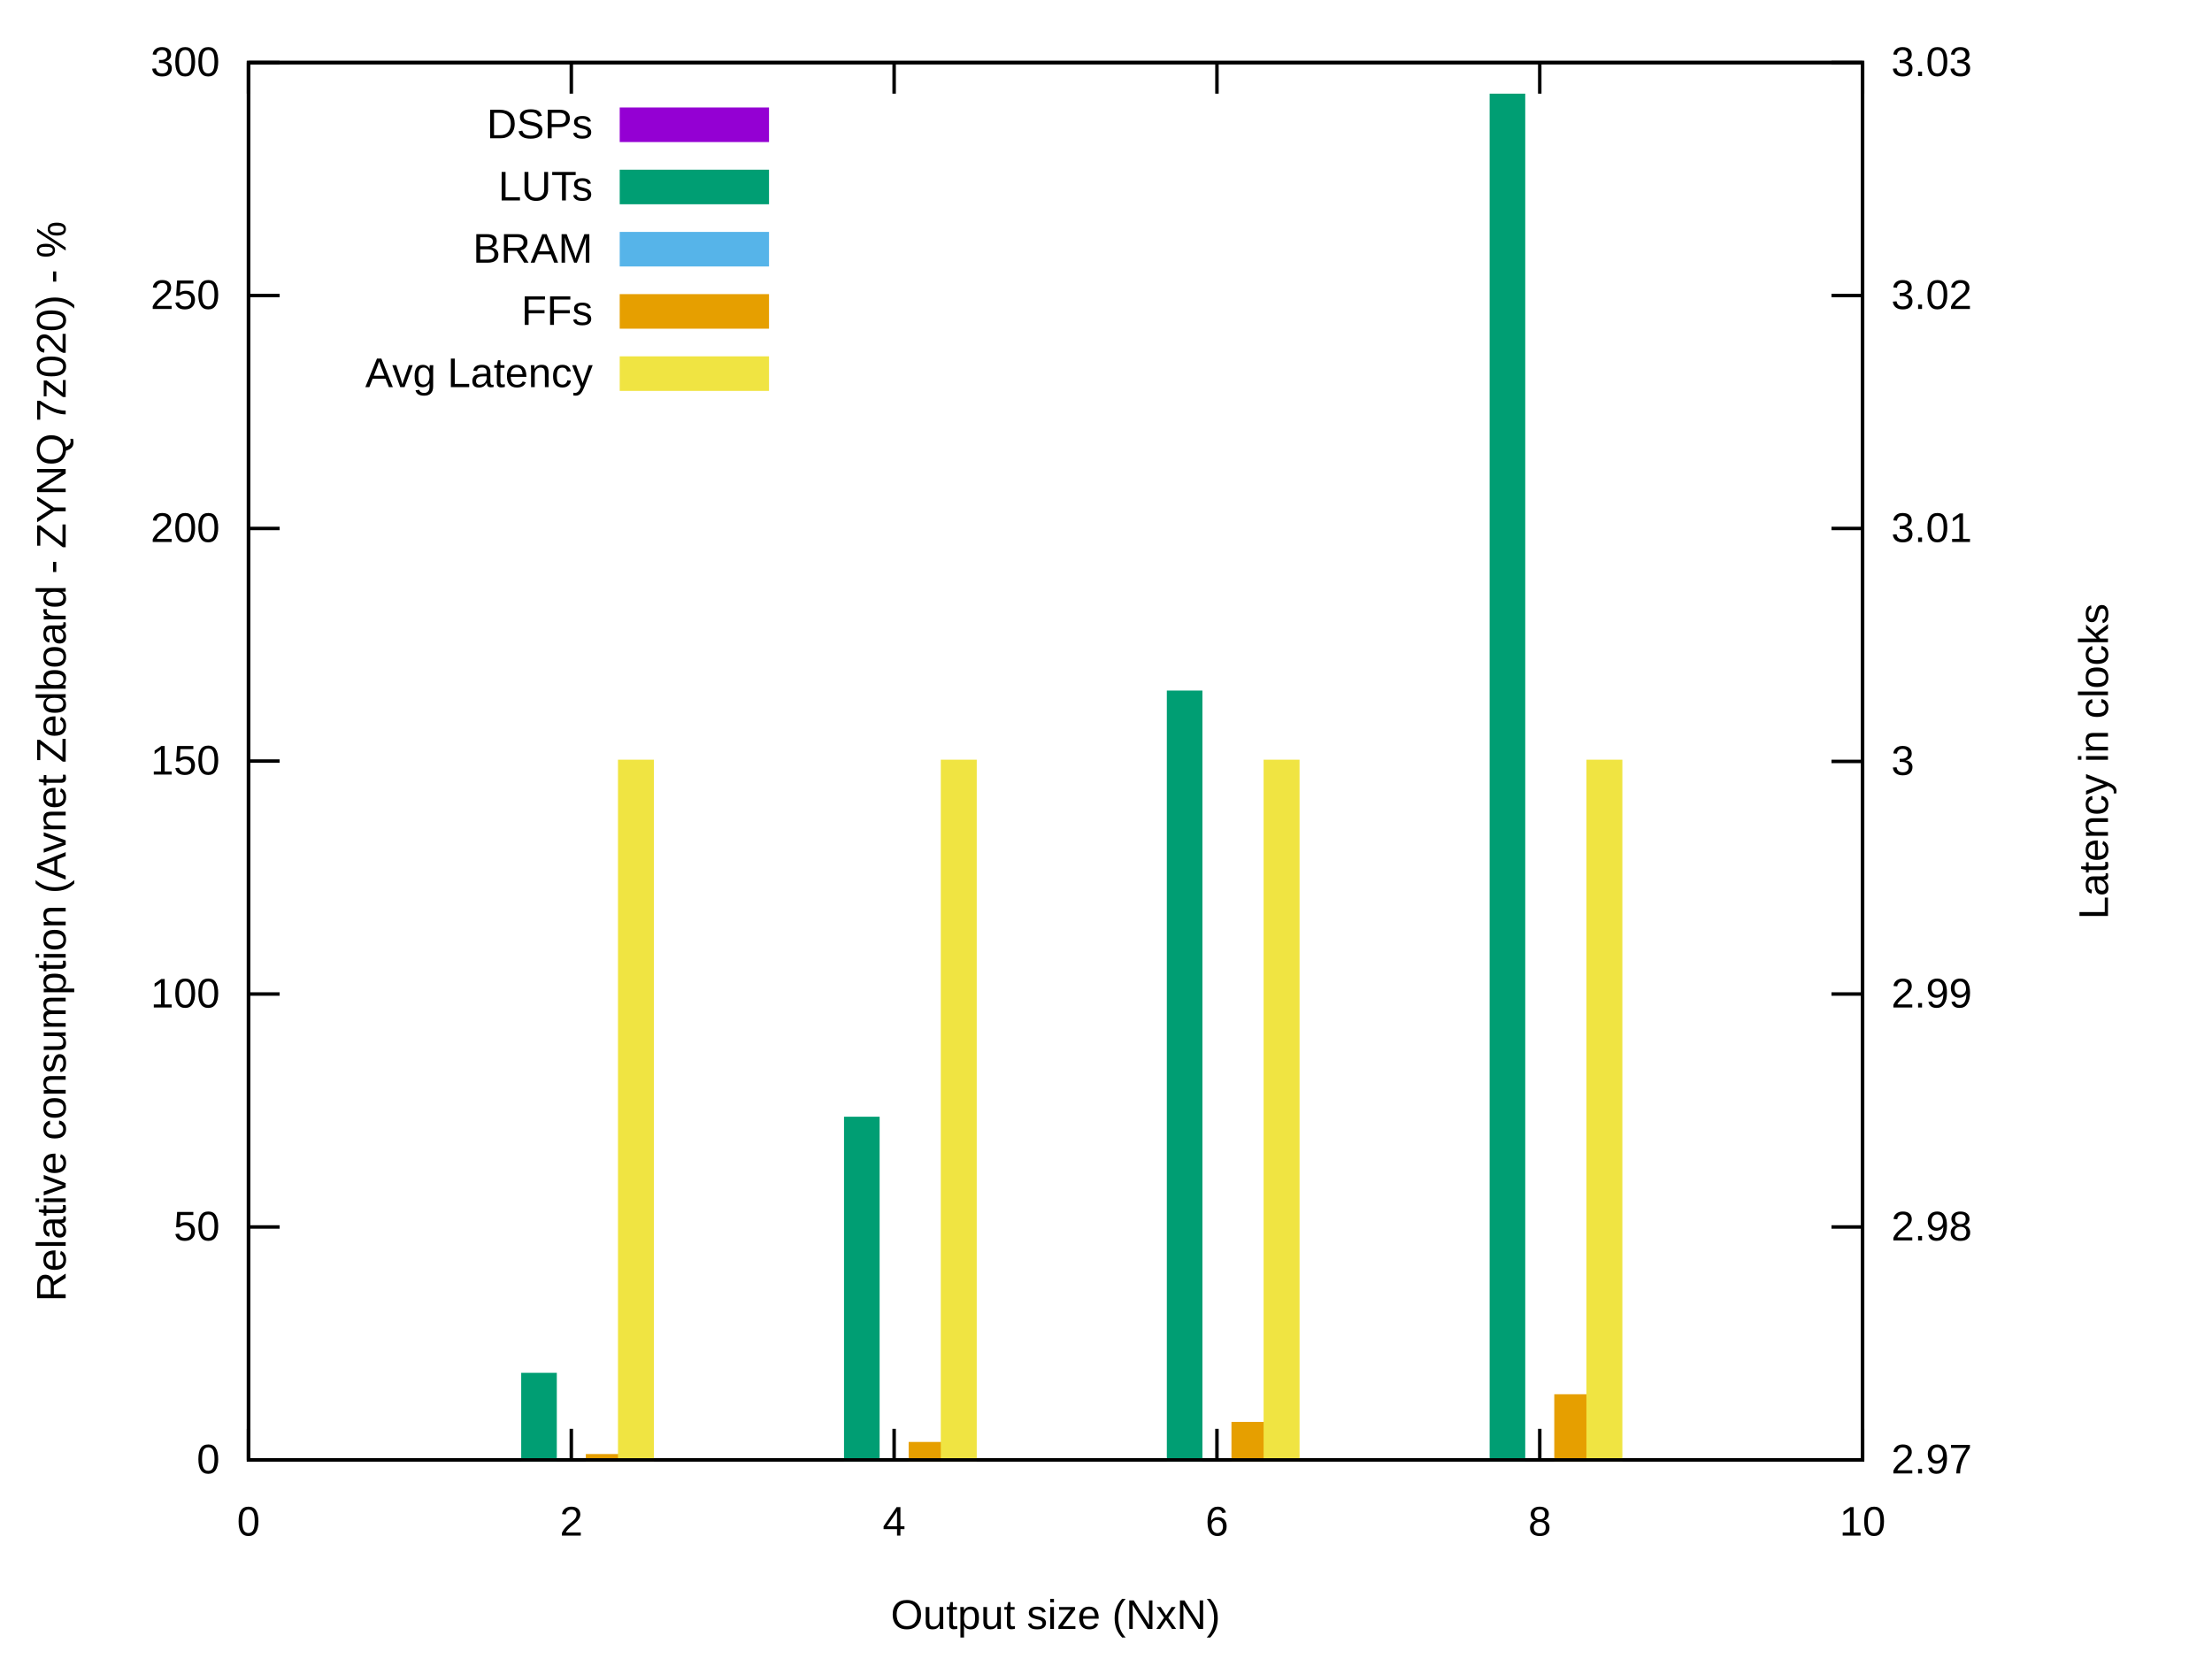
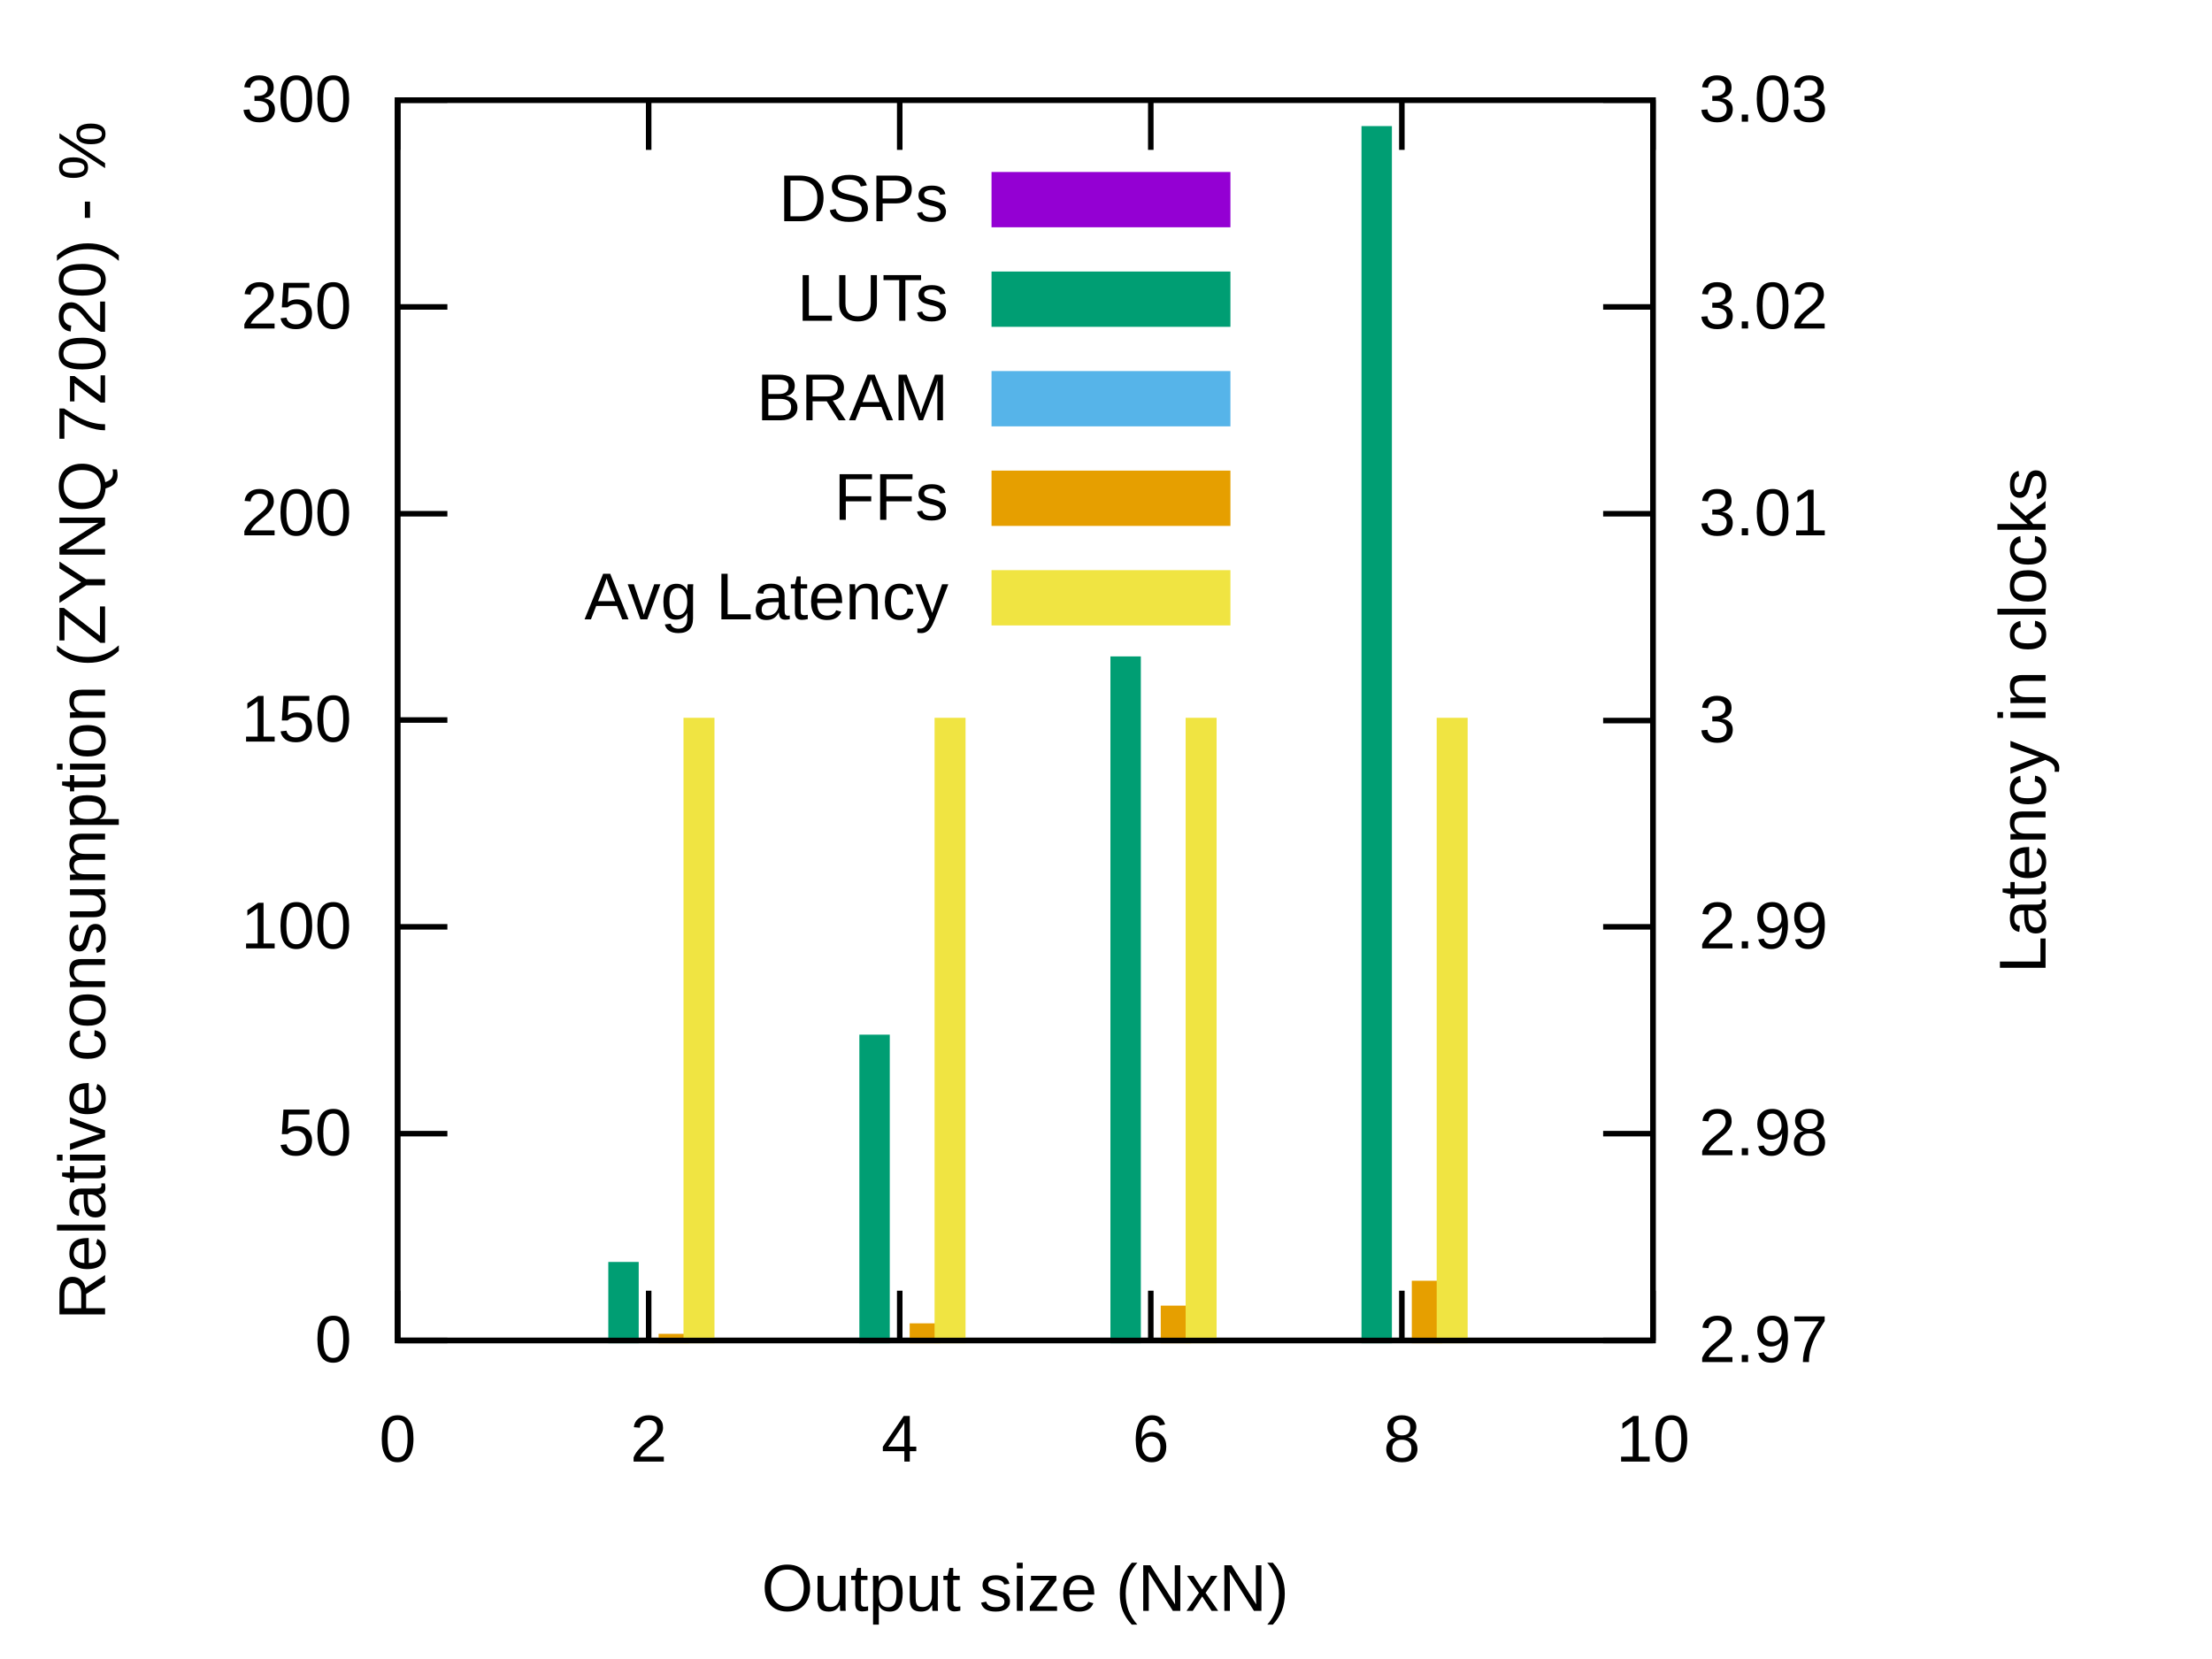
- <svg xmlns="http://www.w3.org/2000/svg" xmlns:xlink="http://www.w3.org/1999/xlink" width="640" height="480" viewBox="0 0 640 480">
+ <svg xmlns="http://www.w3.org/2000/svg" xmlns:xlink="http://www.w3.org/1999/xlink" width="400" height="300" viewBox="0 0 400 300">
  <g id="gnuplot_canvas">
-     <rect x="0" y="0" width="640" height="480" fill="none" />
+     <rect x="0" y="0" width="400" height="300" fill="none" />
    <defs>
      <circle id="gpDot" r="0.5" stroke-width="0.5" stroke="currentColor" />
      <path id="gpPt0" stroke-width="0.222" stroke="currentColor" d="M-1,0 h2 M0,-1 v2" />
      <path id="gpPt1" stroke-width="0.222" stroke="currentColor" d="M-1,-1 L1,1 M1,-1 L-1,1" />
      <path id="gpPt2" stroke-width="0.222" stroke="currentColor" d="M-1,0 L1,0 M0,-1 L0,1 M-1,-1 L1,1 M-1,1 L1,-1" />
      <rect id="gpPt3" stroke-width="0.222" stroke="currentColor" x="-1" y="-1" width="2" height="2" />
      <rect id="gpPt4" stroke-width="0.222" stroke="currentColor" fill="currentColor" x="-1" y="-1" width="2" height="2" />
      <circle id="gpPt5" stroke-width="0.222" stroke="currentColor" cx="0" cy="0" r="1" />
      <use xlink:href="#gpPt5" id="gpPt6" fill="currentColor" stroke="none" />
      <path id="gpPt7" stroke-width="0.222" stroke="currentColor" d="M0,-1.33 L-1.33,0.67 L1.33,0.67 z" />
      <use xlink:href="#gpPt7" id="gpPt8" fill="currentColor" stroke="none" />
      <use xlink:href="#gpPt7" id="gpPt9" stroke="currentColor" transform="rotate(180)" />
      <use xlink:href="#gpPt9" id="gpPt10" fill="currentColor" stroke="none" />
      <use xlink:href="#gpPt3" id="gpPt11" stroke="currentColor" transform="rotate(45)" />
      <use xlink:href="#gpPt11" id="gpPt12" fill="currentColor" stroke="none" />
      <path id="gpPt13" stroke-width="0.222" stroke="currentColor" d="M0,1.330 L1.265,0.411 L0.782,-1.067 L-0.782,-1.076 L-1.265,0.411 z" />
      <use xlink:href="#gpPt13" id="gpPt14" fill="currentColor" stroke="none" />
      <filter id="textbox" filterUnits="objectBoundingBox" x="0" y="0" height="1" width="1">
        <feFlood flood-color="white" flood-opacity="1" result="bgnd" />
        <feComposite in="SourceGraphic" in2="bgnd" operator="atop" />
      </filter>
      <filter id="greybox" filterUnits="objectBoundingBox" x="0" y="0" height="1" width="1">
        <feFlood flood-color="lightgrey" flood-opacity="1" result="grey" />
        <feComposite in="SourceGraphic" in2="grey" operator="atop" />
      </filter>
    </defs>
    <g fill="none" color="white" stroke="currentColor" stroke-width="1.00" stroke-linecap="butt" stroke-linejoin="miter">
</g>
    <g fill="none" color="black" stroke="currentColor" stroke-width="1.00" stroke-linecap="butt" stroke-linejoin="miter">
-       <path stroke="black" d="M71.9,422.4 L80.9,422.4  " />
-       <g transform="translate(63.6,426.3)" stroke="none" fill="black" font-family="Arial" font-size="12.00" text-anchor="end">
+       <path stroke="black" d="M71.9,242.4 L80.9,242.4  " />
+       <g transform="translate(63.6,246.3)" stroke="none" fill="black" font-family="Arial" font-size="12.00" text-anchor="end">
        <text>
          <tspan font-family="Arial"> 0</tspan>
        </text>
      </g>
    </g>
    <g fill="none" color="black" stroke="currentColor" stroke-width="1.00" stroke-linecap="butt" stroke-linejoin="miter">
-       <path stroke="black" d="M71.9,355.0 L80.9,355.0  " />
-       <g transform="translate(63.6,358.9)" stroke="none" fill="black" font-family="Arial" font-size="12.00" text-anchor="end">
+       <path stroke="black" d="M71.9,205.0 L80.9,205.0  " />
+       <g transform="translate(63.6,208.9)" stroke="none" fill="black" font-family="Arial" font-size="12.00" text-anchor="end">
        <text>
          <tspan font-family="Arial"> 50</tspan>
        </text>
      </g>
    </g>
    <g fill="none" color="black" stroke="currentColor" stroke-width="1.00" stroke-linecap="butt" stroke-linejoin="miter">
-       <path stroke="black" d="M71.9,287.6 L80.9,287.6  " />
-       <g transform="translate(63.6,291.5)" stroke="none" fill="black" font-family="Arial" font-size="12.00" text-anchor="end">
+       <path stroke="black" d="M71.9,167.6 L80.9,167.6  " />
+       <g transform="translate(63.6,171.5)" stroke="none" fill="black" font-family="Arial" font-size="12.00" text-anchor="end">
        <text>
          <tspan font-family="Arial"> 100</tspan>
        </text>
      </g>
    </g>
    <g fill="none" color="black" stroke="currentColor" stroke-width="1.00" stroke-linecap="butt" stroke-linejoin="miter">
-       <path stroke="black" d="M71.9,220.2 L80.9,220.2  " />
-       <g transform="translate(63.6,224.1)" stroke="none" fill="black" font-family="Arial" font-size="12.00" text-anchor="end">
+       <path stroke="black" d="M71.9,130.2 L80.9,130.2  " />
+       <g transform="translate(63.6,134.1)" stroke="none" fill="black" font-family="Arial" font-size="12.00" text-anchor="end">
        <text>
          <tspan font-family="Arial"> 150</tspan>
        </text>
      </g>
    </g>
    <g fill="none" color="black" stroke="currentColor" stroke-width="1.00" stroke-linecap="butt" stroke-linejoin="miter">
-       <path stroke="black" d="M71.9,152.9 L80.9,152.9  " />
-       <g transform="translate(63.6,156.8)" stroke="none" fill="black" font-family="Arial" font-size="12.00" text-anchor="end">
+       <path stroke="black" d="M71.9,92.9 L80.9,92.9  " />
+       <g transform="translate(63.6,96.8)" stroke="none" fill="black" font-family="Arial" font-size="12.00" text-anchor="end">
        <text>
          <tspan font-family="Arial"> 200</tspan>
        </text>
      </g>
    </g>
    <g fill="none" color="black" stroke="currentColor" stroke-width="1.00" stroke-linecap="butt" stroke-linejoin="miter">
-       <path stroke="black" d="M71.9,85.5 L80.9,85.5  " />
-       <g transform="translate(63.6,89.4)" stroke="none" fill="black" font-family="Arial" font-size="12.00" text-anchor="end">
+       <path stroke="black" d="M71.9,55.5 L80.9,55.5  " />
+       <g transform="translate(63.6,59.4)" stroke="none" fill="black" font-family="Arial" font-size="12.00" text-anchor="end">
        <text>
          <tspan font-family="Arial"> 250</tspan>
        </text>
      </g>
    </g>
    <g fill="none" color="black" stroke="currentColor" stroke-width="1.00" stroke-linecap="butt" stroke-linejoin="miter">
      <path stroke="black" d="M71.9,18.1 L80.9,18.1  " />
      <g transform="translate(63.6,22.0)" stroke="none" fill="black" font-family="Arial" font-size="12.00" text-anchor="end">
        <text>
          <tspan font-family="Arial"> 300</tspan>
        </text>
      </g>
    </g>
    <g fill="none" color="black" stroke="currentColor" stroke-width="1.00" stroke-linecap="butt" stroke-linejoin="miter">
-       <path stroke="black" d="M71.9,422.4 L71.9,413.4 M71.9,18.1 L71.9,27.1  " />
-       <g transform="translate(71.9,444.3)" stroke="none" fill="black" font-family="Arial" font-size="12.00" text-anchor="middle">
+       <path stroke="black" d="M71.9,242.4 L71.9,233.4 M71.9,18.1 L71.9,27.1  " />
+       <g transform="translate(71.9,264.3)" stroke="none" fill="black" font-family="Arial" font-size="12.00" text-anchor="middle">
        <text>
          <tspan font-family="Arial"> 0</tspan>
        </text>
      </g>
    </g>
    <g fill="none" color="black" stroke="currentColor" stroke-width="1.00" stroke-linecap="butt" stroke-linejoin="miter">
-       <path stroke="black" d="M165.3,422.4 L165.3,413.4 M165.3,18.1 L165.3,27.1  " />
-       <g transform="translate(165.3,444.3)" stroke="none" fill="black" font-family="Arial" font-size="12.00" text-anchor="middle">
+       <path stroke="black" d="M117.3,242.4 L117.3,233.4 M117.3,18.1 L117.3,27.1  " />
+       <g transform="translate(117.3,264.3)" stroke="none" fill="black" font-family="Arial" font-size="12.00" text-anchor="middle">
        <text>
          <tspan font-family="Arial"> 2</tspan>
        </text>
      </g>
    </g>
    <g fill="none" color="black" stroke="currentColor" stroke-width="1.00" stroke-linecap="butt" stroke-linejoin="miter">
-       <path stroke="black" d="M258.7,422.4 L258.7,413.4 M258.7,18.1 L258.7,27.1  " />
-       <g transform="translate(258.7,444.3)" stroke="none" fill="black" font-family="Arial" font-size="12.00" text-anchor="middle">
+       <path stroke="black" d="M162.7,242.4 L162.7,233.4 M162.7,18.1 L162.7,27.1  " />
+       <g transform="translate(162.7,264.3)" stroke="none" fill="black" font-family="Arial" font-size="12.00" text-anchor="middle">
        <text>
          <tspan font-family="Arial"> 4</tspan>
        </text>
      </g>
    </g>
    <g fill="none" color="black" stroke="currentColor" stroke-width="1.00" stroke-linecap="butt" stroke-linejoin="miter">
-       <path stroke="black" d="M352.1,422.4 L352.1,413.4 M352.1,18.1 L352.1,27.1  " />
-       <g transform="translate(352.1,444.3)" stroke="none" fill="black" font-family="Arial" font-size="12.00" text-anchor="middle">
+       <path stroke="black" d="M208.1,242.4 L208.1,233.4 M208.1,18.1 L208.1,27.1  " />
+       <g transform="translate(208.1,264.3)" stroke="none" fill="black" font-family="Arial" font-size="12.00" text-anchor="middle">
        <text>
          <tspan font-family="Arial"> 6</tspan>
        </text>
      </g>
    </g>
    <g fill="none" color="black" stroke="currentColor" stroke-width="1.00" stroke-linecap="butt" stroke-linejoin="miter">
-       <path stroke="black" d="M445.5,422.4 L445.5,413.4 M445.5,18.1 L445.5,27.1  " />
-       <g transform="translate(445.5,444.3)" stroke="none" fill="black" font-family="Arial" font-size="12.00" text-anchor="middle">
+       <path stroke="black" d="M253.5,242.4 L253.5,233.4 M253.5,18.1 L253.5,27.1  " />
+       <g transform="translate(253.5,264.3)" stroke="none" fill="black" font-family="Arial" font-size="12.00" text-anchor="middle">
        <text>
          <tspan font-family="Arial"> 8</tspan>
        </text>
      </g>
    </g>
    <g fill="none" color="black" stroke="currentColor" stroke-width="1.00" stroke-linecap="butt" stroke-linejoin="miter">
-       <path stroke="black" d="M538.9,422.4 L538.9,413.4 M538.9,18.1 L538.9,27.1  " />
-       <g transform="translate(538.9,444.3)" stroke="none" fill="black" font-family="Arial" font-size="12.00" text-anchor="middle">
+       <path stroke="black" d="M298.9,242.4 L298.9,233.4 M298.9,18.1 L298.9,27.1  " />
+       <g transform="translate(298.9,264.3)" stroke="none" fill="black" font-family="Arial" font-size="12.00" text-anchor="middle">
        <text>
          <tspan font-family="Arial"> 10</tspan>
        </text>
      </g>
    </g>
    <g fill="none" color="black" stroke="currentColor" stroke-width="1.00" stroke-linecap="butt" stroke-linejoin="miter">
-       <path stroke="black" d="M538.9,422.4 L529.9,422.4  " />
-       <g transform="translate(547.2,426.3)" stroke="none" fill="black" font-family="Arial" font-size="12.00" text-anchor="start">
+       <path stroke="black" d="M298.9,242.4 L289.9,242.4  " />
+       <g transform="translate(307.2,246.3)" stroke="none" fill="black" font-family="Arial" font-size="12.00" text-anchor="start">
        <text>
          <tspan font-family="Arial"> 2.97</tspan>
        </text>
      </g>
    </g>
    <g fill="none" color="black" stroke="currentColor" stroke-width="1.00" stroke-linecap="butt" stroke-linejoin="miter">
-       <path stroke="black" d="M538.9,355.0 L529.9,355.0  " />
-       <g transform="translate(547.2,358.9)" stroke="none" fill="black" font-family="Arial" font-size="12.00" text-anchor="start">
+       <path stroke="black" d="M298.9,205.0 L289.9,205.0  " />
+       <g transform="translate(307.2,208.9)" stroke="none" fill="black" font-family="Arial" font-size="12.00" text-anchor="start">
        <text>
          <tspan font-family="Arial"> 2.98</tspan>
        </text>
      </g>
    </g>
    <g fill="none" color="black" stroke="currentColor" stroke-width="1.00" stroke-linecap="butt" stroke-linejoin="miter">
-       <path stroke="black" d="M538.9,287.6 L529.9,287.6  " />
-       <g transform="translate(547.2,291.5)" stroke="none" fill="black" font-family="Arial" font-size="12.00" text-anchor="start">
+       <path stroke="black" d="M298.9,167.6 L289.9,167.6  " />
+       <g transform="translate(307.2,171.5)" stroke="none" fill="black" font-family="Arial" font-size="12.00" text-anchor="start">
        <text>
          <tspan font-family="Arial"> 2.99</tspan>
        </text>
      </g>
    </g>
    <g fill="none" color="black" stroke="currentColor" stroke-width="1.00" stroke-linecap="butt" stroke-linejoin="miter">
-       <path stroke="black" d="M538.9,220.3 L529.9,220.3  " />
-       <g transform="translate(547.2,224.2)" stroke="none" fill="black" font-family="Arial" font-size="12.00" text-anchor="start">
+       <path stroke="black" d="M298.9,130.3 L289.9,130.3  " />
+       <g transform="translate(307.2,134.2)" stroke="none" fill="black" font-family="Arial" font-size="12.00" text-anchor="start">
        <text>
          <tspan font-family="Arial"> 3</tspan>
        </text>
      </g>
    </g>
    <g fill="none" color="black" stroke="currentColor" stroke-width="1.00" stroke-linecap="butt" stroke-linejoin="miter">
-       <path stroke="black" d="M538.9,152.9 L529.9,152.9  " />
-       <g transform="translate(547.2,156.8)" stroke="none" fill="black" font-family="Arial" font-size="12.00" text-anchor="start">
+       <path stroke="black" d="M298.9,92.9 L289.9,92.9  " />
+       <g transform="translate(307.2,96.8)" stroke="none" fill="black" font-family="Arial" font-size="12.00" text-anchor="start">
        <text>
          <tspan font-family="Arial"> 3.01</tspan>
        </text>
      </g>
    </g>
    <g fill="none" color="black" stroke="currentColor" stroke-width="1.00" stroke-linecap="butt" stroke-linejoin="miter">
-       <path stroke="black" d="M538.9,85.5 L529.9,85.5  " />
-       <g transform="translate(547.2,89.4)" stroke="none" fill="black" font-family="Arial" font-size="12.00" text-anchor="start">
+       <path stroke="black" d="M298.9,55.5 L289.9,55.5  " />
+       <g transform="translate(307.2,59.4)" stroke="none" fill="black" font-family="Arial" font-size="12.00" text-anchor="start">
        <text>
          <tspan font-family="Arial"> 3.02</tspan>
        </text>
      </g>
    </g>
    <g fill="none" color="black" stroke="currentColor" stroke-width="1.00" stroke-linecap="butt" stroke-linejoin="miter">
-       <path stroke="black" d="M538.9,18.1 L529.9,18.1  " />
-       <g transform="translate(547.2,22.0)" stroke="none" fill="black" font-family="Arial" font-size="12.00" text-anchor="start">
+       <path stroke="black" d="M298.9,18.1 L289.9,18.1  " />
+       <g transform="translate(307.2,22.0)" stroke="none" fill="black" font-family="Arial" font-size="12.00" text-anchor="start">
        <text>
          <tspan font-family="Arial"> 3.03</tspan>
        </text>
      </g>
    </g>
    <g fill="none" color="black" stroke="currentColor" stroke-width="1.00" stroke-linecap="butt" stroke-linejoin="miter">
</g>
    <g fill="none" color="black" stroke="currentColor" stroke-width="1.00" stroke-linecap="butt" stroke-linejoin="miter">
-       <path stroke="black" d="M71.9,18.1 L71.9,422.4 L538.9,422.4 L538.9,18.1 L71.9,18.1 Z  " />
-     </g>
-     <g fill="none" color="black" stroke="currentColor" stroke-width="1.00" stroke-linecap="butt" stroke-linejoin="miter">
-       <g transform="translate(19.0,220.3) rotate(270)" stroke="none" fill="black" font-family="Arial" font-size="12.00" text-anchor="middle">
-         <text>
-           <tspan font-family="Arial">Relative consumption (Avnet Zedboard - ZYNQ 7z020) - %</tspan>
-         </text>
-       </g>
-     </g>
-     <g fill="none" color="black" stroke="currentColor" stroke-width="1.00" stroke-linecap="butt" stroke-linejoin="miter">
-       <g transform="translate(609.9,220.3) rotate(270)" stroke="none" fill="black" font-family="Arial" font-size="12.00" text-anchor="middle">
+       <path stroke="black" d="M71.9,18.1 L71.9,242.4 L298.9,242.4 L298.9,18.1 L71.9,18.1 Z  " />
+     </g>
+     <g fill="none" color="black" stroke="currentColor" stroke-width="1.00" stroke-linecap="butt" stroke-linejoin="miter">
+       <g transform="translate(19.0,130.3) rotate(270)" stroke="none" fill="black" font-family="Arial" font-size="12.00" text-anchor="middle">
+         <text>
+           <tspan font-family="Arial">Relative consumption (ZYNQ 7z020) - %</tspan>
+         </text>
+       </g>
+     </g>
+     <g fill="none" color="black" stroke="currentColor" stroke-width="1.00" stroke-linecap="butt" stroke-linejoin="miter">
+       <g transform="translate(369.9,130.3) rotate(270)" stroke="none" fill="black" font-family="Arial" font-size="12.00" text-anchor="middle">
        <text>
          <tspan font-family="Arial">Latency in clocks</tspan>
        </text>
      </g>
    </g>
    <g fill="none" color="black" stroke="currentColor" stroke-width="1.00" stroke-linecap="butt" stroke-linejoin="miter">
-       <g transform="translate(305.4,471.3)" stroke="none" fill="black" font-family="Arial" font-size="12.00" text-anchor="middle">
+       <g transform="translate(185.4,291.3)" stroke="none" fill="black" font-family="Arial" font-size="12.00" text-anchor="middle">
        <text>
          <tspan font-family="Arial">Output size (NxN)</tspan>
        </text>
      </g>
    </g>
    <g fill="none" color="black" stroke="currentColor" stroke-width="1.00" stroke-linecap="butt" stroke-linejoin="miter">
</g>
    <g id="gnuplot_plot_1">
      <g fill="none" color="black" stroke="currentColor" stroke-width="1.00" stroke-linecap="butt" stroke-linejoin="miter">
        <g transform="translate(171.5,40.0)" stroke="none" fill="black" font-family="Arial" font-size="12.00" text-anchor="end">
          <text>
            <tspan font-family="Arial">DSPs</tspan>
          </text>
        </g>
      </g>
      <g fill="none" color="black" stroke="currentColor" stroke-width="1.00" stroke-linecap="butt" stroke-linejoin="miter">
        <g stroke="none" shape-rendering="crispEdges">
          <polygon fill="rgb(148,   0, 211)" points="179.8,40.6 222.0,40.6 222.0,31.6 179.8,31.6 " />
        </g>
        <path stroke="rgb(148,   0, 211)" d="M179.8,40.6 L222.0,40.6 L222.0,31.6 L179.8,31.6 L179.8,40.6 Z  " />
      </g>
      <g fill="none" color="black" stroke="currentColor" stroke-width="1.00" stroke-linecap="butt" stroke-linejoin="miter">
</g>
    </g>
    <g id="gnuplot_plot_2">
      <g fill="none" color="black" stroke="currentColor" stroke-width="1.00" stroke-linecap="butt" stroke-linejoin="miter">
        <g transform="translate(171.5,58.0)" stroke="none" fill="black" font-family="Arial" font-size="12.00" text-anchor="end">
          <text>
            <tspan font-family="Arial">LUTs</tspan>
          </text>
        </g>
      </g>
      <g fill="none" color="black" stroke="currentColor" stroke-width="1.00" stroke-linecap="butt" stroke-linejoin="miter">
        <g stroke="none" shape-rendering="crispEdges">
          <polygon fill="rgb(  0, 158, 115)" points="179.8,58.6 222.0,58.6 222.0,49.6 179.8,49.6 " />
        </g>
        <path stroke="rgb(  0, 158, 115)" d="M179.8,58.6 L222.0,58.6 L222.0,49.6 L179.8,49.6 L179.8,58.6 Z  " />
      </g>
      <g fill="none" color="black" stroke="currentColor" stroke-width="1.00" stroke-linecap="butt" stroke-linejoin="miter">
        <g stroke="none" shape-rendering="crispEdges">
-           <polygon fill="rgb(  0, 158, 115)" points="244.7,422.4 254.1,422.4 254.1,323.5 244.7,323.5 " />
-         </g>
-         <path stroke="rgb(  0, 158, 115)" d="M244.7,422.4 L244.7,323.6 L254.0,323.6 L254.0,422.4 L244.7,422.4 Z  " />
-         <g stroke="none" shape-rendering="crispEdges">
-           <polygon fill="rgb(  0, 158, 115)" points="431.5,422.4 440.9,422.4 440.9,27.5 431.5,27.5 " />
-         </g>
-         <path stroke="rgb(  0, 158, 115)" d="M431.5,422.4 L431.5,27.6 L440.8,27.6 L440.8,422.4 L431.5,422.4 Z  " />
-         <g stroke="none" shape-rendering="crispEdges">
-           <polygon fill="rgb(  0, 158, 115)" points="338.1,422.4 347.5,422.4 347.5,200.2 338.1,200.2 " />
-         </g>
-         <path stroke="rgb(  0, 158, 115)" d="M338.1,422.4 L338.1,200.3 L347.4,200.3 L347.4,422.4 L338.1,422.4 Z  " />
-         <g stroke="none" shape-rendering="crispEdges">
-           <polygon fill="rgb(  0, 158, 115)" points="151.3,422.4 160.7,422.4 160.7,397.6 151.3,397.6 " />
-         </g>
-         <path stroke="rgb(  0, 158, 115)" d="M151.3,422.4 L151.3,397.7 L160.6,397.7 L160.6,422.4 L151.3,422.4 Z  " />
+           <polygon fill="rgb(  0, 158, 115)" points="155.9,242.4 160.5,242.4 160.5,187.5 155.9,187.5 " />
+         </g>
+         <path stroke="rgb(  0, 158, 115)" d="M155.9,242.4 L155.9,187.6 L160.4,187.6 L160.4,242.4 L155.9,242.4 Z  " />
+         <g stroke="none" shape-rendering="crispEdges">
+           <polygon fill="rgb(  0, 158, 115)" points="246.7,242.4 251.3,242.4 251.3,23.2 246.7,23.2 " />
+         </g>
+         <path stroke="rgb(  0, 158, 115)" d="M246.7,242.4 L246.7,23.3 L251.2,23.3 L251.2,242.4 L246.7,242.4 Z  " />
+         <g stroke="none" shape-rendering="crispEdges">
+           <polygon fill="rgb(  0, 158, 115)" points="201.3,242.4 205.9,242.4 205.9,119.1 201.3,119.1 " />
+         </g>
+         <path stroke="rgb(  0, 158, 115)" d="M201.3,242.4 L201.3,119.2 L205.8,119.2 L205.8,242.4 L201.3,242.4 Z  " />
+         <g stroke="none" shape-rendering="crispEdges">
+           <polygon fill="rgb(  0, 158, 115)" points="110.5,242.4 115.1,242.4 115.1,228.6 110.5,228.6 " />
+         </g>
+         <path stroke="rgb(  0, 158, 115)" d="M110.5,242.4 L110.5,228.7 L115.0,228.7 L115.0,242.4 L110.5,242.4 Z  " />
      </g>
    </g>
    <g id="gnuplot_plot_3">
      <g fill="none" color="black" stroke="currentColor" stroke-width="1.00" stroke-linecap="butt" stroke-linejoin="miter">
        <g transform="translate(171.5,76.0)" stroke="none" fill="black" font-family="Arial" font-size="12.00" text-anchor="end">
          <text>
            <tspan font-family="Arial">BRAM</tspan>
          </text>
        </g>
      </g>
      <g fill="none" color="black" stroke="currentColor" stroke-width="1.00" stroke-linecap="butt" stroke-linejoin="miter">
        <g stroke="none" shape-rendering="crispEdges">
          <polygon fill="rgb( 86, 180, 233)" points="179.8,76.6 222.0,76.6 222.0,67.6 179.8,67.6 " />
        </g>
        <path stroke="rgb( 86, 180, 233)" d="M179.8,76.6 L222.0,76.6 L222.0,67.6 L179.8,67.6 L179.8,76.6 Z  " />
      </g>
      <g fill="none" color="black" stroke="currentColor" stroke-width="1.00" stroke-linecap="butt" stroke-linejoin="miter">
</g>
    </g>
    <g id="gnuplot_plot_4">
      <g fill="none" color="black" stroke="currentColor" stroke-width="1.00" stroke-linecap="butt" stroke-linejoin="miter">
        <g transform="translate(171.5,94.0)" stroke="none" fill="black" font-family="Arial" font-size="12.00" text-anchor="end">
          <text>
            <tspan font-family="Arial">FFs</tspan>
          </text>
        </g>
      </g>
      <g fill="none" color="black" stroke="currentColor" stroke-width="1.00" stroke-linecap="butt" stroke-linejoin="miter">
        <g stroke="none" shape-rendering="crispEdges">
          <polygon fill="rgb(230, 159,   0)" points="179.8,94.6 222.0,94.6 222.0,85.6 179.8,85.6 " />
        </g>
        <path stroke="rgb(230, 159,   0)" d="M179.8,94.6 L222.0,94.6 L222.0,85.6 L179.8,85.6 L179.8,94.6 Z  " />
      </g>
      <g fill="none" color="black" stroke="currentColor" stroke-width="1.00" stroke-linecap="butt" stroke-linejoin="miter">
        <g stroke="none" shape-rendering="crispEdges">
-           <polygon fill="rgb(230, 159,   0)" points="263.4,422.4 272.8,422.4 272.8,417.6 263.4,417.6 " />
-         </g>
-         <path stroke="rgb(230, 159,   0)" d="M263.4,422.4 L263.4,417.7 L272.7,417.7 L272.7,422.4 L263.4,422.4 Z  " />
-         <g stroke="none" shape-rendering="crispEdges">
-           <polygon fill="rgb(230, 159,   0)" points="450.2,422.4 459.6,422.4 459.6,403.8 450.2,403.8 " />
-         </g>
-         <path stroke="rgb(230, 159,   0)" d="M450.2,422.4 L450.2,403.9 L459.5,403.9 L459.5,422.4 L450.2,422.4 Z  " />
-         <g stroke="none" shape-rendering="crispEdges">
-           <polygon fill="rgb(230, 159,   0)" points="356.8,422.4 366.2,422.4 366.2,411.8 356.8,411.8 " />
-         </g>
-         <path stroke="rgb(230, 159,   0)" d="M356.8,422.4 L356.8,411.9 L366.1,411.9 L366.1,422.4 L356.8,422.4 Z  " />
-         <g stroke="none" shape-rendering="crispEdges">
-           <polygon fill="rgb(230, 159,   0)" points="170.0,422.4 179.4,422.4 179.4,421.1 170.0,421.1 " />
-         </g>
-         <path stroke="rgb(230, 159,   0)" d="M170.0,422.4 L170.0,421.2 L179.3,421.2 L179.3,422.4 L170.0,422.4 Z  " />
+           <polygon fill="rgb(230, 159,   0)" points="165.0,242.4 169.6,242.4 169.6,239.7 165.0,239.7 " />
+         </g>
+         <path stroke="rgb(230, 159,   0)" d="M165.0,242.4 L165.0,239.8 L169.5,239.8 L169.5,242.4 L165.0,242.4 Z  " />
+         <g stroke="none" shape-rendering="crispEdges">
+           <polygon fill="rgb(230, 159,   0)" points="255.8,242.4 260.4,242.4 260.4,232.0 255.8,232.0 " />
+         </g>
+         <path stroke="rgb(230, 159,   0)" d="M255.8,242.4 L255.8,232.1 L260.3,232.1 L260.3,242.4 L255.8,242.4 Z  " />
+         <g stroke="none" shape-rendering="crispEdges">
+           <polygon fill="rgb(230, 159,   0)" points="210.4,242.4 215.0,242.4 215.0,236.5 210.4,236.5 " />
+         </g>
+         <path stroke="rgb(230, 159,   0)" d="M210.4,242.4 L210.4,236.6 L214.9,236.6 L214.9,242.4 L210.4,242.4 Z  " />
+         <g stroke="none" shape-rendering="crispEdges">
+           <polygon fill="rgb(230, 159,   0)" points="119.6,242.4 124.2,242.4 124.2,241.6 119.6,241.6 " />
+         </g>
+         <path stroke="rgb(230, 159,   0)" d="M119.6,242.4 L119.6,241.7 L124.1,241.7 L124.1,242.4 L119.6,242.4 Z  " />
      </g>
    </g>
    <g id="gnuplot_plot_5">
      <g fill="none" color="black" stroke="currentColor" stroke-width="1.00" stroke-linecap="butt" stroke-linejoin="miter">
        <g transform="translate(171.5,112.0)" stroke="none" fill="black" font-family="Arial" font-size="12.00" text-anchor="end">
          <text>
            <tspan font-family="Arial">Avg Latency</tspan>
          </text>
        </g>
      </g>
      <g fill="none" color="black" stroke="currentColor" stroke-width="1.00" stroke-linecap="butt" stroke-linejoin="miter">
        <g stroke="none" shape-rendering="crispEdges">
          <polygon fill="rgb(240, 228,  66)" points="179.8,112.6 222.0,112.6 222.0,103.6 179.8,103.6 " />
        </g>
        <path stroke="rgb(240, 228,  66)" d="M179.8,112.6 L222.0,112.6 L222.0,103.6 L179.8,103.6 L179.8,112.6 Z  " />
      </g>
      <g fill="none" color="black" stroke="currentColor" stroke-width="1.00" stroke-linecap="butt" stroke-linejoin="miter">
        <g stroke="none" shape-rendering="crispEdges">
-           <polygon fill="rgb(240, 228,  66)" points="272.7,422.4 282.2,422.4 282.2,220.2 272.7,220.2 " />
-         </g>
-         <path stroke="rgb(240, 228,  66)" d="M272.7,422.4 L272.7,220.3 L282.1,220.3 L282.1,422.4 L272.7,422.4 Z  " />
-         <g stroke="none" shape-rendering="crispEdges">
-           <polygon fill="rgb(240, 228,  66)" points="459.5,422.4 469.0,422.4 469.0,220.2 459.5,220.2 " />
-         </g>
-         <path stroke="rgb(240, 228,  66)" d="M459.5,422.4 L459.5,220.3 L468.9,220.3 L468.9,422.4 L459.5,422.4 Z  " />
-         <g stroke="none" shape-rendering="crispEdges">
-           <polygon fill="rgb(240, 228,  66)" points="366.1,422.4 375.6,422.4 375.6,220.2 366.1,220.2 " />
-         </g>
-         <path stroke="rgb(240, 228,  66)" d="M366.1,422.4 L366.1,220.3 L375.5,220.3 L375.5,422.4 L366.1,422.4 Z  " />
-         <g stroke="none" shape-rendering="crispEdges">
-           <polygon fill="rgb(240, 228,  66)" points="179.3,422.4 188.8,422.4 188.8,220.2 179.3,220.2 " />
-         </g>
-         <path stroke="rgb(240, 228,  66)" d="M179.3,422.4 L179.3,220.3 L188.7,220.3 L188.7,422.4 L179.3,422.4 Z  " />
+           <polygon fill="rgb(240, 228,  66)" points="169.5,242.4 174.2,242.4 174.2,130.2 169.5,130.2 " />
+         </g>
+         <path stroke="rgb(240, 228,  66)" d="M169.5,242.4 L169.5,130.3 L174.1,130.3 L174.1,242.4 L169.5,242.4 Z  " />
+         <g stroke="none" shape-rendering="crispEdges">
+           <polygon fill="rgb(240, 228,  66)" points="260.3,242.4 265.0,242.4 265.0,130.2 260.3,130.2 " />
+         </g>
+         <path stroke="rgb(240, 228,  66)" d="M260.3,242.4 L260.3,130.3 L264.9,130.3 L264.9,242.4 L260.3,242.4 Z  " />
+         <g stroke="none" shape-rendering="crispEdges">
+           <polygon fill="rgb(240, 228,  66)" points="214.9,242.4 219.6,242.4 219.6,130.2 214.9,130.2 " />
+         </g>
+         <path stroke="rgb(240, 228,  66)" d="M214.9,242.4 L214.9,130.3 L219.5,130.3 L219.5,242.4 L214.9,242.4 Z  " />
+         <g stroke="none" shape-rendering="crispEdges">
+           <polygon fill="rgb(240, 228,  66)" points="124.1,242.4 128.8,242.4 128.8,130.2 124.1,130.2 " />
+         </g>
+         <path stroke="rgb(240, 228,  66)" d="M124.1,242.4 L124.1,130.3 L128.7,130.3 L128.7,242.4 L124.1,242.4 Z  " />
      </g>
    </g>
    <g fill="none" color="white" stroke="rgb(240, 228,  66)" stroke-width="2.00" stroke-linecap="butt" stroke-linejoin="miter">
</g>
    <g fill="none" color="black" stroke="currentColor" stroke-width="2.00" stroke-linecap="butt" stroke-linejoin="miter">
</g>
    <g fill="none" color="black" stroke="black" stroke-width="1.00" stroke-linecap="butt" stroke-linejoin="miter">
</g>
    <g fill="none" color="black" stroke="currentColor" stroke-width="1.00" stroke-linecap="butt" stroke-linejoin="miter">
-       <path stroke="black" d="M71.9,18.1 L71.9,422.4 L538.9,422.4 L538.9,18.1 L71.9,18.1 Z  " />
+       <path stroke="black" d="M71.9,18.1 L71.9,242.4 L298.9,242.4 L298.9,18.1 L71.9,18.1 Z  " />
    </g>
    <g fill="none" color="black" stroke="currentColor" stroke-width="1.00" stroke-linecap="butt" stroke-linejoin="miter">
</g>
  </g>
</svg>
